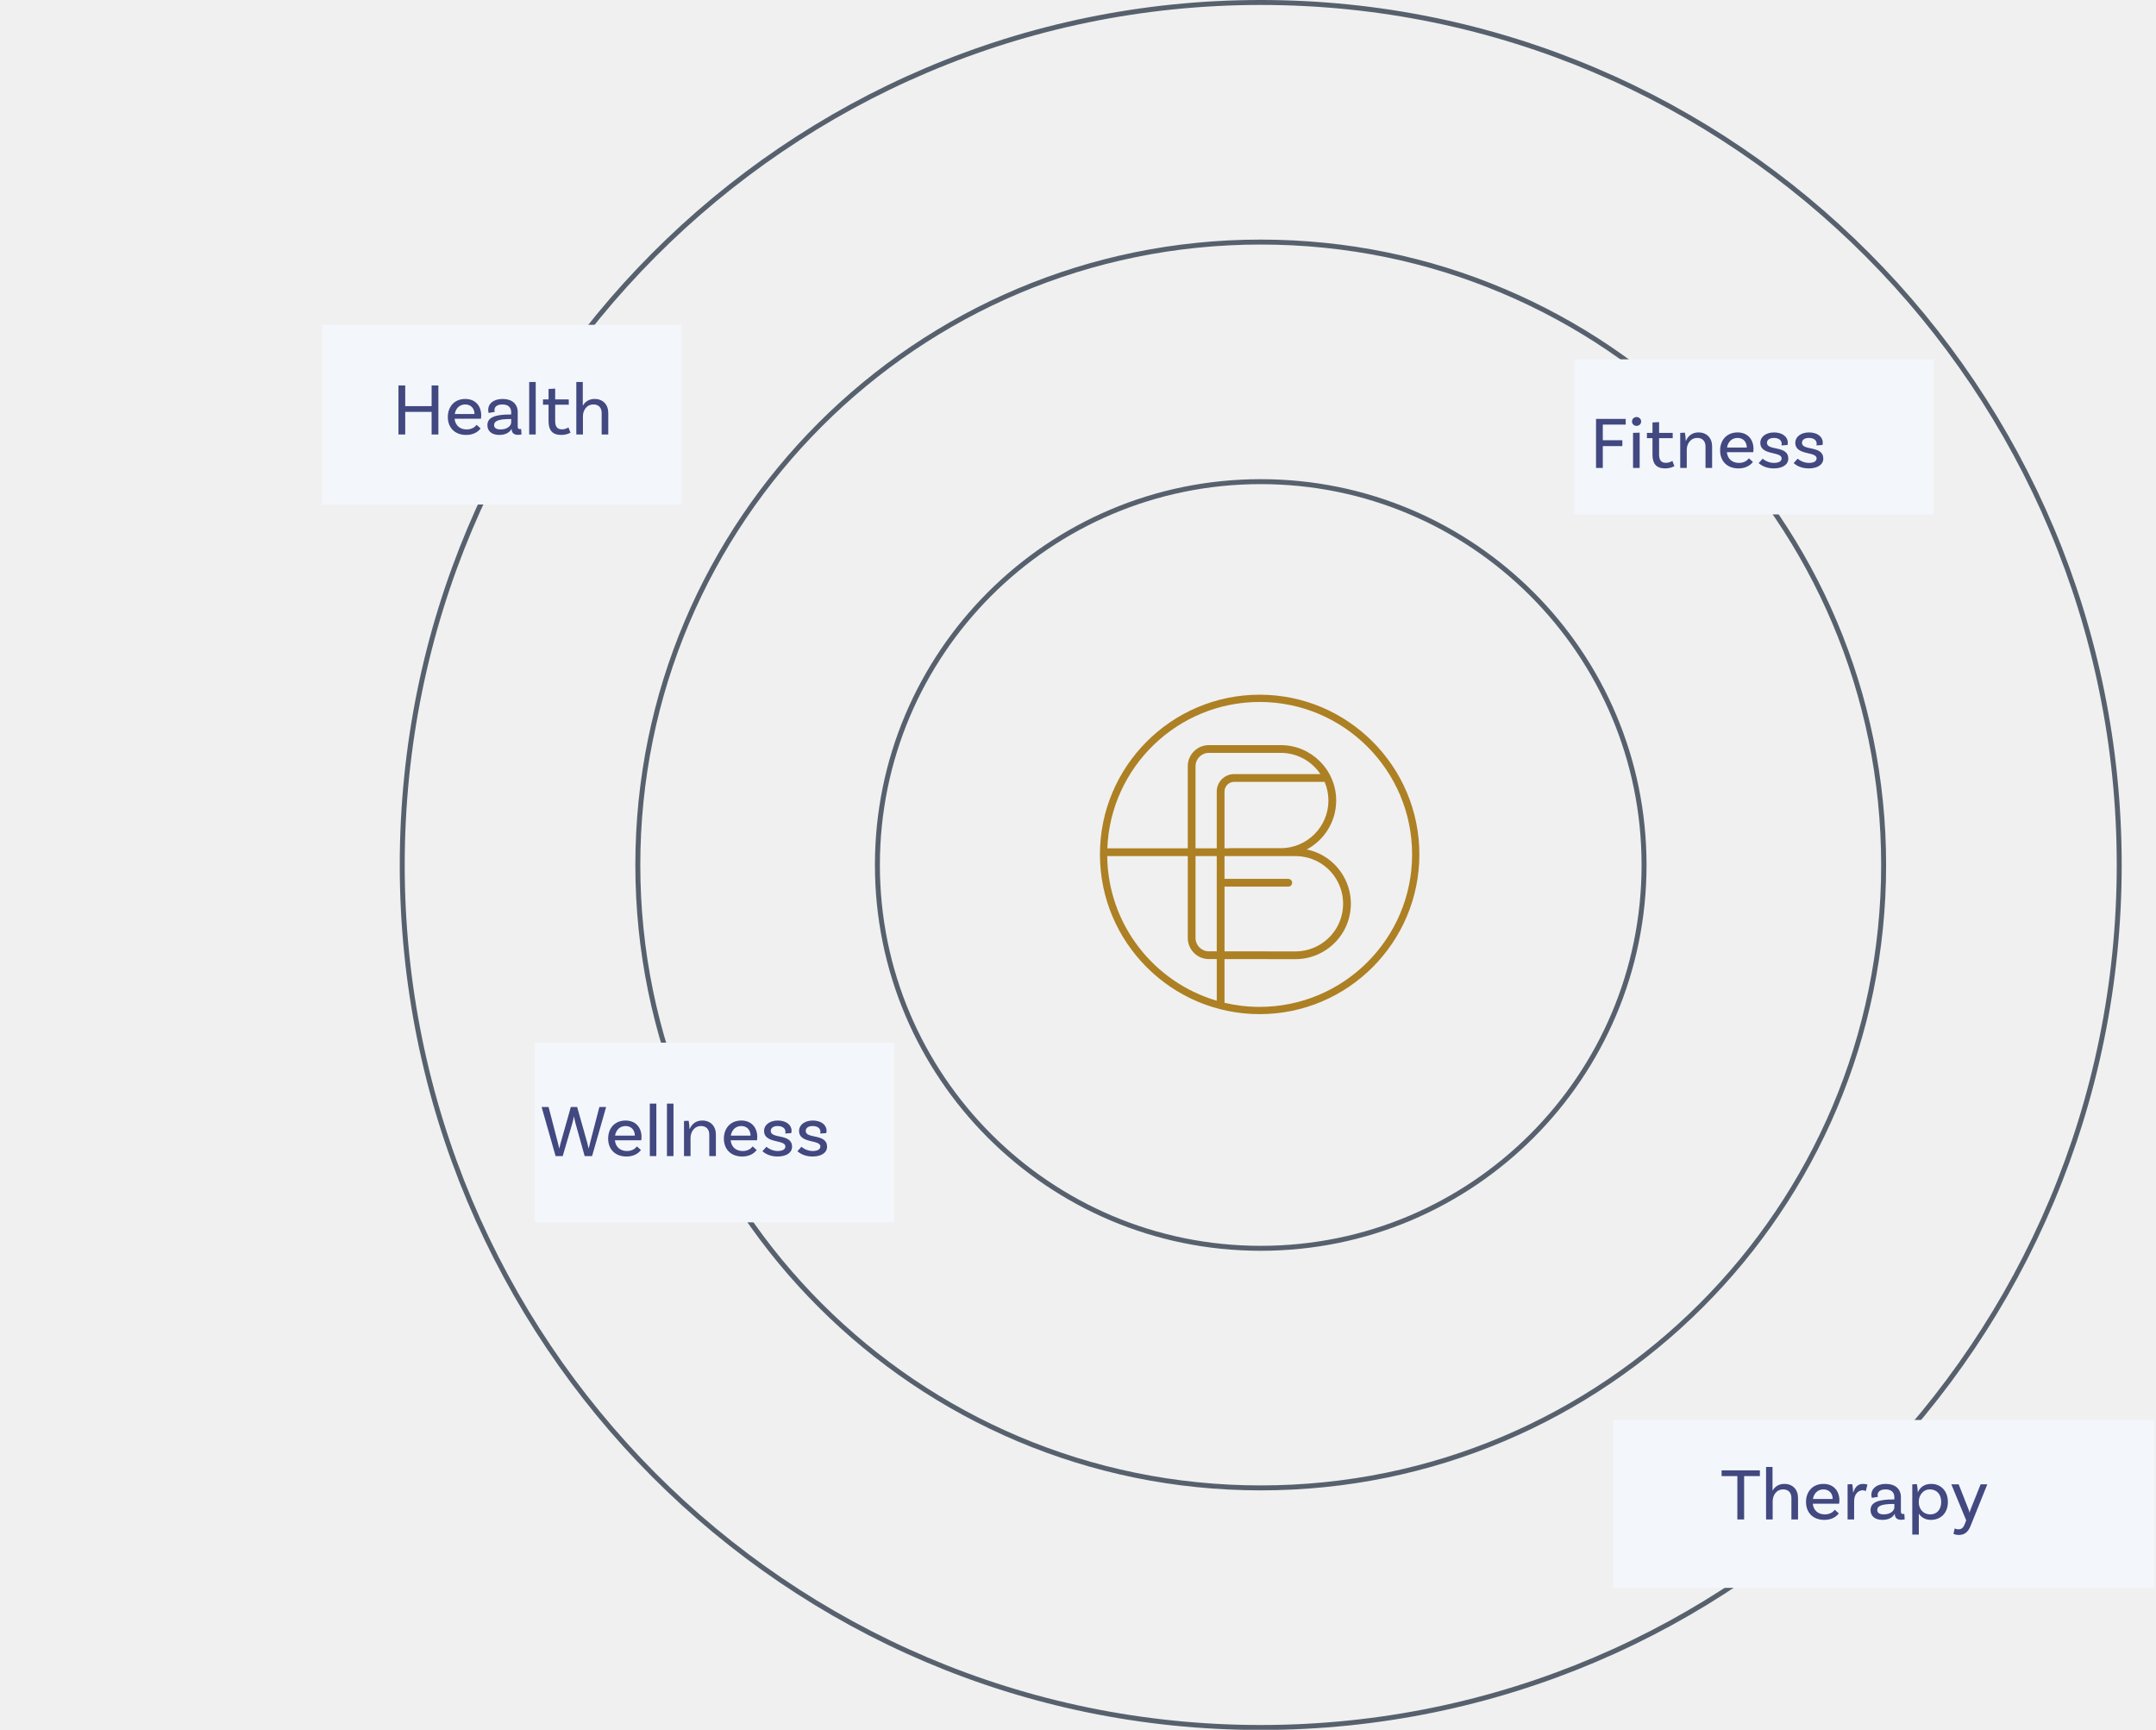
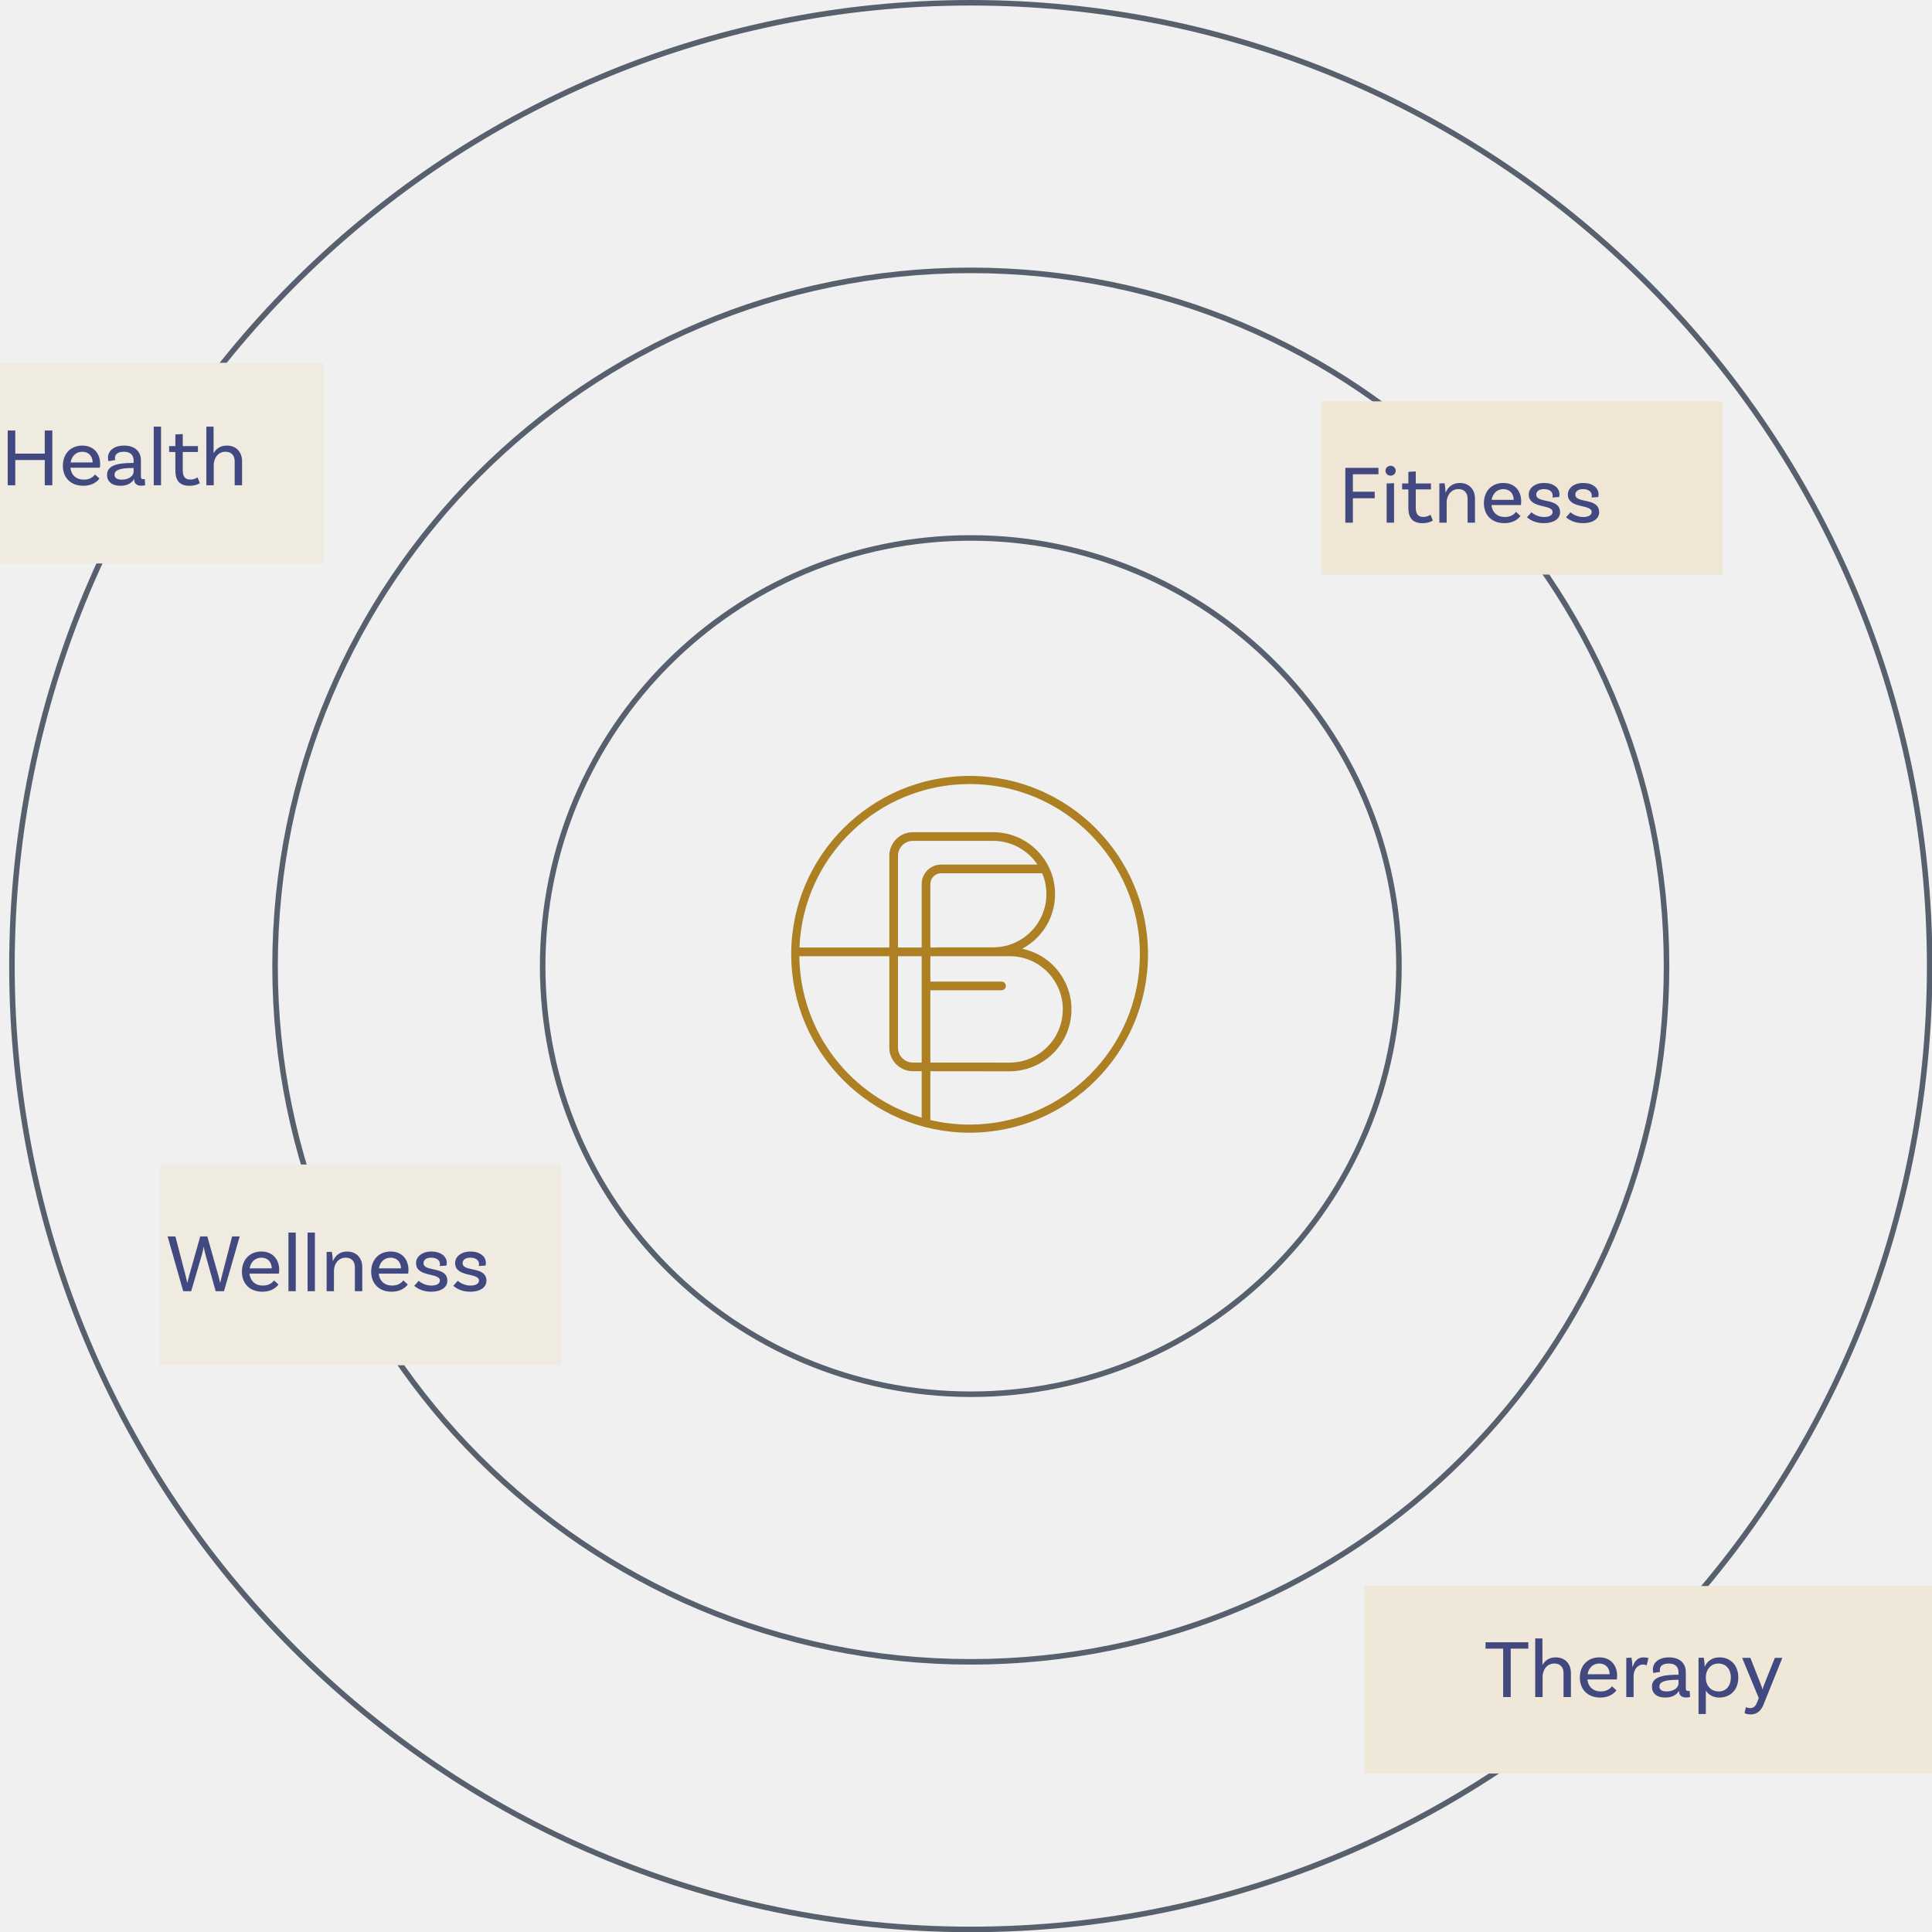
- <svg xmlns="http://www.w3.org/2000/svg" width="435" height="349" viewBox="0 0 435 349" fill="none">
+ <svg xmlns="http://www.w3.org/2000/svg" width="349" height="349" viewBox="0 0 349 349" fill="none">
  <g clip-path="url(#clip0_163_534)">
-     <path d="M254.368 348.534C350.03 348.534 427.579 270.624 427.579 174.517C427.579 78.41 350.03 0.5 254.368 0.5C158.706 0.5 81.157 78.41 81.157 174.517C81.157 270.624 158.706 348.534 254.368 348.534Z" stroke="#57616E" />
-     <path d="M254.368 300.196C323.779 300.196 380.047 243.927 380.047 174.517C380.047 105.106 323.779 48.838 254.368 48.838C184.957 48.838 128.689 105.106 128.689 174.517C128.689 243.927 184.957 300.196 254.368 300.196Z" stroke="#57616E" />
-     <path d="M254.368 251.858C297.082 251.858 331.709 217.231 331.709 174.517C331.709 131.803 297.082 97.176 254.368 97.176C211.654 97.176 177.027 131.803 177.027 174.517C177.027 217.231 211.654 251.858 254.368 251.858Z" stroke="#57616E" />
-     <path d="M107.887 210.367H180.394V246.62H107.887V210.367Z" fill="#F3F7FC" />
-     <path d="M325.505 286.496H434.588V320.366H325.505V286.496Z" fill="#F3F7FC" />
-     <path d="M254.151 140.162C236.382 140.162 221.926 154.618 221.926 172.387C221.926 190.156 236.382 204.612 254.151 204.612C271.92 204.612 286.376 190.156 286.376 172.387C286.376 154.618 271.92 140.162 254.151 140.162ZM223.395 172.727H239.649V189.249C239.649 191.593 241.556 193.502 243.9 193.504L245.495 193.506V201.906C232.838 198.189 223.545 186.535 223.395 172.727ZM247.061 178.884H259.923C260.355 178.884 260.706 178.533 260.706 178.101C260.706 177.669 260.355 177.318 259.923 177.318H247.061V172.727H261.372C265.062 172.727 268.368 174.784 270.001 178.096C270.655 179.423 270.987 180.851 270.987 182.342C270.987 184.039 270.539 185.706 269.693 187.164C267.976 190.12 264.788 191.957 261.374 191.957L247.062 191.943V178.886L247.061 178.884ZM258.41 171.128H248.148C248.07 171.128 247.994 171.14 247.922 171.161H247.061V159.692C247.061 158.618 247.934 157.745 249.008 157.745H267.195C267.217 157.755 267.242 157.761 267.266 157.769C267.755 158.92 268.025 160.186 268.025 161.513C268.025 166.815 263.712 171.128 258.41 171.128ZM249.007 156.179C247.07 156.179 245.494 157.755 245.494 159.692V171.161H241.213V154.593C241.213 153.107 242.422 151.898 243.908 151.898H258.41C261.74 151.898 264.678 153.6 266.405 156.179H249.008H249.007ZM245.494 172.727V191.94L243.9 191.938C242.419 191.937 241.213 190.73 241.213 189.249V172.727H245.494ZM254.15 203.148C251.711 203.148 249.337 202.861 247.061 202.322V193.508L261.372 193.523C265.343 193.523 269.05 191.388 271.046 187.951C272.031 186.254 272.552 184.315 272.552 182.343C272.552 180.61 272.166 178.948 271.405 177.404C269.85 174.25 266.989 172.075 263.647 171.391C267.18 169.51 269.591 165.788 269.591 161.514C269.591 155.349 264.575 150.333 258.41 150.333H243.908C241.559 150.333 239.647 152.244 239.647 154.594V171.162H223.416C224.062 154.767 237.599 141.628 254.15 141.628C271.111 141.628 284.91 155.427 284.91 172.388C284.91 189.349 271.111 203.148 254.15 203.148Z" fill="#AD8024" />
-     <path d="M350.534 306.561H351.899V297.816H355.079V296.661H347.354V297.816H350.534V306.561ZM360.014 299.391C358.829 299.391 358.079 299.991 357.659 300.726H357.629V295.971H356.324V306.561H357.659V302.871C357.659 301.806 358.319 300.501 359.789 300.501C360.854 300.501 361.439 301.191 361.439 302.226V306.561H362.774V302.226C362.774 300.531 361.709 299.391 360.014 299.391ZM371.061 303.381C371.061 303.381 371.121 303.126 371.121 302.706C371.121 300.846 369.981 299.391 367.896 299.391C365.751 299.391 364.386 300.921 364.386 303.036C364.386 305.196 365.811 306.651 368.076 306.651C369.291 306.651 370.341 306.216 371.001 305.346L370.191 304.611C369.876 305.031 369.261 305.541 368.181 305.541C366.771 305.541 365.886 304.686 365.751 303.381H371.061ZM367.896 300.501C369.021 300.501 369.756 301.266 369.771 302.436H365.781C365.976 301.296 366.756 300.501 367.896 300.501ZM375.865 299.391C374.815 299.391 374.215 300.156 373.945 301.086H373.885C373.885 300.771 373.825 299.976 373.705 299.436L372.775 299.481V306.561H374.095V302.856C374.095 301.386 374.995 300.681 375.79 300.681C376.09 300.681 376.3 300.756 376.45 300.846L376.78 299.511C376.51 299.436 376.18 299.391 375.865 299.391ZM384.219 305.436C384.159 305.451 384.054 305.466 383.964 305.466C383.634 305.466 383.529 305.316 383.529 304.926V302.061C383.529 300.426 382.404 299.391 380.484 299.391C378.684 299.391 377.574 300.306 377.574 301.596C377.574 301.941 377.664 302.211 377.664 302.211L378.909 302.001C378.864 301.896 378.834 301.806 378.834 301.641C378.834 300.906 379.449 300.501 380.454 300.501C381.624 300.501 382.209 301.116 382.209 302.076V302.526H381.999C378.879 302.526 377.409 303.141 377.409 304.686C377.409 305.841 378.249 306.651 379.809 306.651C381.459 306.651 382.074 305.811 382.269 305.451H382.299V305.466C382.299 306.291 382.839 306.636 383.574 306.636C383.949 306.636 384.294 306.546 384.294 306.546L384.219 305.436ZM380.079 305.541C379.179 305.541 378.759 305.211 378.759 304.656C378.759 303.876 379.584 303.441 381.999 303.441H382.209V304.116C382.209 304.776 381.459 305.541 380.079 305.541ZM389.636 299.391C388.181 299.391 387.341 300.171 386.951 301.086H386.936C386.951 300.801 386.861 299.916 386.756 299.436L385.826 299.481V309.621H387.146V305.391C387.626 306.126 388.451 306.651 389.561 306.651C391.631 306.651 393.011 305.211 393.011 303.036C393.011 300.846 391.631 299.391 389.636 299.391ZM389.486 305.541C387.851 305.541 387.146 304.236 387.146 303.171V302.886C387.146 301.836 387.896 300.501 389.396 300.501C390.791 300.501 391.661 301.521 391.661 303.036C391.661 304.536 390.806 305.541 389.486 305.541ZM397.604 307.821L400.964 299.481H399.614L397.634 304.431C397.514 304.746 397.454 304.881 397.394 305.211H397.379C397.319 304.911 397.289 304.791 397.139 304.431L395.189 299.481H393.704L396.704 306.741L396.434 307.446C396.194 308.076 395.879 308.556 395.144 308.556C394.709 308.556 394.379 308.376 394.379 308.376L394.139 309.471C394.139 309.471 394.559 309.696 395.234 309.696C396.539 309.696 397.199 308.871 397.604 307.821Z" fill="#424880" />
-     <path d="M120.931 223.347L119.071 230.517L118.786 231.702H118.756C118.666 231.312 118.591 230.952 118.471 230.517L116.446 223.347H115.171L113.146 230.517C113.026 230.922 112.951 231.312 112.861 231.702H112.831L112.546 230.517L110.686 223.347H109.276L112.096 233.247H113.536L115.456 226.692C115.606 226.182 115.756 225.492 115.786 225.267H115.816C115.846 225.492 115.981 226.182 116.131 226.692L117.961 233.247H119.461L122.296 223.347H120.931ZM129.377 230.067C129.377 230.067 129.437 229.812 129.437 229.392C129.437 227.532 128.297 226.077 126.212 226.077C124.067 226.077 122.702 227.607 122.702 229.722C122.702 231.882 124.127 233.337 126.392 233.337C127.607 233.337 128.657 232.902 129.317 232.032L128.507 231.297C128.192 231.717 127.577 232.227 126.497 232.227C125.087 232.227 124.202 231.372 124.067 230.067H129.377ZM126.212 227.187C127.337 227.187 128.072 227.952 128.087 229.122H124.097C124.292 227.982 125.072 227.187 126.212 227.187ZM131.106 233.247H132.426V222.657H131.106V233.247ZM134.563 233.247H135.883V222.657H134.563V233.247ZM141.68 226.077C140.33 226.077 139.535 226.887 139.16 227.772H139.115C139.115 227.457 139.055 226.662 138.935 226.122L138.005 226.167V233.247H139.325V229.542C139.325 228.522 139.985 227.187 141.455 227.187C142.52 227.187 143.105 227.877 143.105 228.912V233.247H144.44V228.912C144.44 227.217 143.375 226.077 141.68 226.077ZM152.727 230.067C152.727 230.067 152.787 229.812 152.787 229.392C152.787 227.532 151.647 226.077 149.562 226.077C147.417 226.077 146.052 227.607 146.052 229.722C146.052 231.882 147.477 233.337 149.742 233.337C150.957 233.337 152.007 232.902 152.667 232.032L151.857 231.297C151.542 231.717 150.927 232.227 149.847 232.227C148.437 232.227 147.552 231.372 147.417 230.067H152.727ZM149.562 227.187C150.687 227.187 151.422 227.952 151.437 229.122H147.447C147.642 227.982 148.422 227.187 149.562 227.187ZM158.431 228.702L159.646 228.612C159.646 228.612 159.706 228.402 159.706 228.117C159.706 226.947 158.596 226.077 156.931 226.077C155.266 226.077 154.156 226.992 154.156 228.162C154.156 230.787 158.461 229.857 158.461 231.312C158.461 231.852 157.951 232.227 156.901 232.227C155.821 232.227 154.936 231.657 154.636 231.372L153.826 232.272C154.231 232.602 155.146 233.337 156.886 233.337C158.611 233.337 159.826 232.602 159.811 231.327C159.766 228.642 155.506 229.842 155.506 228.177C155.506 227.592 156.016 227.187 156.901 227.187C157.831 227.187 158.476 227.622 158.476 228.357C158.476 228.462 158.461 228.597 158.431 228.702ZM165.491 228.702L166.706 228.612C166.706 228.612 166.766 228.402 166.766 228.117C166.766 226.947 165.656 226.077 163.991 226.077C162.326 226.077 161.216 226.992 161.216 228.162C161.216 230.787 165.521 229.857 165.521 231.312C165.521 231.852 165.011 232.227 163.961 232.227C162.881 232.227 161.996 231.657 161.696 231.372L160.886 232.272C161.291 232.602 162.206 233.337 163.946 233.337C165.671 233.337 166.886 232.602 166.871 231.327C166.826 228.642 162.566 229.842 162.566 228.177C162.566 227.592 163.076 227.187 163.961 227.187C164.891 227.187 165.536 227.622 165.536 228.357C165.536 228.462 165.521 228.597 165.491 228.702Z" fill="#424880" />
-     <path d="M317.626 72.499H390.133V103.789H317.626V72.499Z" fill="#F3F7FC" />
-     <path d="M328.006 85.67V84.515H322.021V94.415H323.386V90.005H327.331V88.82H323.386V85.67H328.006ZM331.122 85.04C331.122 84.53 330.702 84.14 330.192 84.14C329.682 84.14 329.277 84.53 329.277 85.04C329.277 85.55 329.682 85.925 330.192 85.925C330.702 85.925 331.122 85.55 331.122 85.04ZM329.487 94.415H330.822V87.29L329.487 87.335V94.415ZM337.414 92.975C337.414 92.975 336.934 93.38 336.109 93.38C335.149 93.38 334.744 92.81 334.744 91.67V88.4H337.489V87.335H334.744V85.16L333.409 85.235V87.335H332.284V88.4H333.409V91.715C333.409 93.53 334.144 94.505 335.974 94.505C337.129 94.505 337.834 94.04 337.834 94.04L337.414 92.975ZM342.683 87.245C341.333 87.245 340.538 88.055 340.163 88.94H340.118C340.118 88.625 340.058 87.83 339.938 87.29L339.008 87.335V94.415H340.328V90.71C340.328 89.69 340.988 88.355 342.458 88.355C343.523 88.355 344.108 89.045 344.108 90.08V94.415H345.443V90.08C345.443 88.385 344.378 87.245 342.683 87.245ZM353.73 91.235C353.73 91.235 353.79 90.98 353.79 90.56C353.79 88.7 352.65 87.245 350.565 87.245C348.42 87.245 347.055 88.775 347.055 90.89C347.055 93.05 348.48 94.505 350.745 94.505C351.96 94.505 353.01 94.07 353.67 93.2L352.86 92.465C352.545 92.885 351.93 93.395 350.85 93.395C349.44 93.395 348.555 92.54 348.42 91.235H353.73ZM350.565 88.355C351.69 88.355 352.425 89.12 352.44 90.29H348.45C348.645 89.15 349.425 88.355 350.565 88.355ZM359.434 89.87L360.649 89.78C360.649 89.78 360.709 89.57 360.709 89.285C360.709 88.115 359.599 87.245 357.934 87.245C356.269 87.245 355.159 88.16 355.159 89.33C355.159 91.955 359.464 91.025 359.464 92.48C359.464 93.02 358.954 93.395 357.904 93.395C356.824 93.395 355.939 92.825 355.639 92.54L354.829 93.44C355.234 93.77 356.149 94.505 357.889 94.505C359.614 94.505 360.829 93.77 360.814 92.495C360.769 89.81 356.509 91.01 356.509 89.345C356.509 88.76 357.019 88.355 357.904 88.355C358.834 88.355 359.479 88.79 359.479 89.525C359.479 89.63 359.464 89.765 359.434 89.87ZM366.494 89.87L367.709 89.78C367.709 89.78 367.769 89.57 367.769 89.285C367.769 88.115 366.659 87.245 364.994 87.245C363.329 87.245 362.219 88.16 362.219 89.33C362.219 91.955 366.524 91.025 366.524 92.48C366.524 93.02 366.014 93.395 364.964 93.395C363.884 93.395 362.999 92.825 362.699 92.54L361.889 93.44C362.294 93.77 363.209 94.505 364.949 94.505C366.674 94.505 367.889 93.77 367.874 92.495C367.829 89.81 363.569 91.01 363.569 89.345C363.569 88.76 364.079 88.355 364.964 88.355C365.894 88.355 366.539 88.79 366.539 89.525C366.539 89.63 366.524 89.765 366.494 89.87Z" fill="#424880" />
-     <path d="M65 65.535H137.507V101.788H65V65.535Z" fill="#F3F7FC" />
-     <path d="M87.084 77.762V81.947H81.759V77.762H80.394V87.662H81.759V83.102H87.084V87.662H88.449V77.762H87.084ZM97.03 84.482C97.03 84.482 97.09 84.227 97.09 83.807C97.09 81.947 95.95 80.492 93.865 80.492C91.72 80.492 90.355 82.022 90.355 84.137C90.355 86.297 91.78 87.752 94.045 87.752C95.26 87.752 96.31 87.317 96.97 86.447L96.16 85.712C95.845 86.132 95.23 86.642 94.15 86.642C92.74 86.642 91.855 85.787 91.72 84.482H97.03ZM93.865 81.602C94.99 81.602 95.725 82.367 95.74 83.537H91.75C91.945 82.397 92.725 81.602 93.865 81.602ZM105.148 86.537C105.088 86.552 104.983 86.567 104.893 86.567C104.563 86.567 104.458 86.417 104.458 86.027V83.162C104.458 81.527 103.333 80.492 101.413 80.492C99.613 80.492 98.503 81.407 98.503 82.697C98.503 83.042 98.593 83.312 98.593 83.312L99.838 83.102C99.793 82.997 99.763 82.907 99.763 82.742C99.763 82.007 100.378 81.602 101.383 81.602C102.553 81.602 103.138 82.217 103.138 83.177V83.627H102.928C99.808 83.627 98.338 84.242 98.338 85.787C98.338 86.942 99.178 87.752 100.738 87.752C102.388 87.752 103.003 86.912 103.198 86.552H103.228V86.567C103.228 87.392 103.768 87.737 104.503 87.737C104.878 87.737 105.223 87.647 105.223 87.647L105.148 86.537ZM101.008 86.642C100.108 86.642 99.688 86.312 99.688 85.757C99.688 84.977 100.513 84.542 102.928 84.542H103.138V85.217C103.138 85.877 102.388 86.642 101.008 86.642ZM106.771 87.662H108.091V77.072H106.771V87.662ZM114.683 86.222C114.683 86.222 114.203 86.627 113.378 86.627C112.418 86.627 112.013 86.057 112.013 84.917V81.647H114.758V80.582H112.013V78.407L110.678 78.482V80.582H109.553V81.647H110.678V84.962C110.678 86.777 111.413 87.752 113.243 87.752C114.398 87.752 115.103 87.287 115.103 87.287L114.683 86.222ZM119.968 80.492C118.783 80.492 118.033 81.092 117.613 81.827H117.583V77.072H116.278V87.662H117.613V83.972C117.613 82.907 118.273 81.602 119.743 81.602C120.808 81.602 121.393 82.292 121.393 83.327V87.662H122.728V83.327C122.728 81.632 121.663 80.492 119.968 80.492Z" fill="#424880" />
+     <path d="M175.368 348.534C271.03 348.534 348.579 270.624 348.579 174.517C348.579 78.41 271.03 0.5 175.368 0.5C79.706 0.5 2.157 78.41 2.157 174.517C2.157 270.624 79.706 348.534 175.368 348.534Z" stroke="#57616E" />
+     <path d="M175.368 300.196C244.779 300.196 301.047 243.927 301.047 174.517C301.047 105.106 244.779 48.838 175.368 48.838C105.957 48.838 49.689 105.106 49.689 174.517C49.689 243.927 105.957 300.196 175.368 300.196Z" stroke="#57616E" />
+     <path d="M175.368 251.858C218.082 251.858 252.709 217.231 252.709 174.517C252.709 131.803 218.082 97.176 175.368 97.176C132.654 97.176 98.027 131.803 98.027 174.517C98.027 217.231 132.654 251.858 175.368 251.858Z" stroke="#57616E" />
+     <path d="M28.887 210.367H101.394V246.62H28.887V210.367Z" fill="#F0EBE0" />
+     <path d="M246.505 286.496H355.588V320.366H246.505V286.496Z" fill="#EFE8D9" />
+     <path d="M175.151 140.162C157.382 140.162 142.926 154.618 142.926 172.387C142.926 190.156 157.382 204.612 175.151 204.612C192.92 204.612 207.376 190.156 207.376 172.387C207.376 154.618 192.92 140.162 175.151 140.162ZM144.395 172.727H160.649V189.249C160.649 191.593 162.556 193.502 164.9 193.504L166.495 193.506V201.906C153.838 198.189 144.545 186.535 144.395 172.727ZM168.061 178.884H180.923C181.355 178.884 181.706 178.533 181.706 178.101C181.706 177.669 181.355 177.318 180.923 177.318H168.061V172.727H182.372C186.062 172.727 189.368 174.784 191.001 178.096C191.655 179.423 191.987 180.851 191.987 182.342C191.987 184.039 191.539 185.706 190.693 187.164C188.976 190.12 185.788 191.957 182.374 191.957L168.062 191.943V178.886L168.061 178.884ZM179.41 171.128H169.148C169.07 171.128 168.994 171.14 168.922 171.161H168.061V159.692C168.061 158.618 168.934 157.745 170.008 157.745H188.195C188.217 157.755 188.242 157.761 188.266 157.769C188.755 158.92 189.025 160.186 189.025 161.513C189.025 166.815 184.712 171.128 179.41 171.128ZM170.007 156.179C168.07 156.179 166.494 157.755 166.494 159.692V171.161H162.213V154.593C162.213 153.107 163.422 151.898 164.908 151.898H179.41C182.74 151.898 185.678 153.6 187.405 156.179H170.008H170.007ZM166.494 172.727V191.94L164.9 191.938C163.419 191.937 162.213 190.73 162.213 189.249V172.727H166.494ZM175.15 203.148C172.711 203.148 170.337 202.861 168.061 202.322V193.508L182.372 193.523C186.343 193.523 190.05 191.388 192.046 187.951C193.031 186.254 193.552 184.315 193.552 182.343C193.552 180.61 193.166 178.948 192.405 177.404C190.85 174.25 187.989 172.075 184.647 171.391C188.18 169.51 190.591 165.788 190.591 161.514C190.591 155.349 185.575 150.333 179.41 150.333H164.908C162.559 150.333 160.647 152.244 160.647 154.594V171.162H144.416C145.062 154.767 158.599 141.628 175.15 141.628C192.111 141.628 205.91 155.427 205.91 172.388C205.91 189.349 192.111 203.148 175.15 203.148Z" fill="#AD8024" />
+     <path d="M271.534 306.561H272.899V297.816H276.079V296.661H268.354V297.816H271.534V306.561ZM281.014 299.391C279.829 299.391 279.079 299.991 278.659 300.726H278.629V295.971H277.324V306.561H278.659V302.871C278.659 301.806 279.319 300.501 280.789 300.501C281.854 300.501 282.439 301.191 282.439 302.226V306.561H283.774V302.226C283.774 300.531 282.709 299.391 281.014 299.391ZM292.061 303.381C292.061 303.381 292.121 303.126 292.121 302.706C292.121 300.846 290.981 299.391 288.896 299.391C286.751 299.391 285.386 300.921 285.386 303.036C285.386 305.196 286.811 306.651 289.076 306.651C290.291 306.651 291.341 306.216 292.001 305.346L291.191 304.611C290.876 305.031 290.261 305.541 289.181 305.541C287.771 305.541 286.886 304.686 286.751 303.381H292.061ZM288.896 300.501C290.021 300.501 290.756 301.266 290.771 302.436H286.781C286.976 301.296 287.756 300.501 288.896 300.501ZM296.865 299.391C295.815 299.391 295.215 300.156 294.945 301.086H294.885C294.885 300.771 294.825 299.976 294.705 299.436L293.775 299.481V306.561H295.095V302.856C295.095 301.386 295.995 300.681 296.79 300.681C297.09 300.681 297.3 300.756 297.45 300.846L297.78 299.511C297.51 299.436 297.18 299.391 296.865 299.391ZM305.219 305.436C305.159 305.451 305.054 305.466 304.964 305.466C304.634 305.466 304.529 305.316 304.529 304.926V302.061C304.529 300.426 303.404 299.391 301.484 299.391C299.684 299.391 298.574 300.306 298.574 301.596C298.574 301.941 298.664 302.211 298.664 302.211L299.909 302.001C299.864 301.896 299.834 301.806 299.834 301.641C299.834 300.906 300.449 300.501 301.454 300.501C302.624 300.501 303.209 301.116 303.209 302.076V302.526H302.999C299.879 302.526 298.409 303.141 298.409 304.686C298.409 305.841 299.249 306.651 300.809 306.651C302.459 306.651 303.074 305.811 303.269 305.451H303.299V305.466C303.299 306.291 303.839 306.636 304.574 306.636C304.949 306.636 305.294 306.546 305.294 306.546L305.219 305.436ZM301.079 305.541C300.179 305.541 299.759 305.211 299.759 304.656C299.759 303.876 300.584 303.441 302.999 303.441H303.209V304.116C303.209 304.776 302.459 305.541 301.079 305.541ZM310.636 299.391C309.181 299.391 308.341 300.171 307.951 301.086H307.936C307.951 300.801 307.861 299.916 307.756 299.436L306.826 299.481V309.621H308.146V305.391C308.626 306.126 309.451 306.651 310.561 306.651C312.631 306.651 314.011 305.211 314.011 303.036C314.011 300.846 312.631 299.391 310.636 299.391ZM310.486 305.541C308.851 305.541 308.146 304.236 308.146 303.171V302.886C308.146 301.836 308.896 300.501 310.396 300.501C311.791 300.501 312.661 301.521 312.661 303.036C312.661 304.536 311.806 305.541 310.486 305.541ZM318.604 307.821L321.964 299.481H320.614L318.634 304.431C318.514 304.746 318.454 304.881 318.394 305.211H318.379C318.319 304.911 318.289 304.791 318.139 304.431L316.189 299.481H314.704L317.704 306.741L317.434 307.446C317.194 308.076 316.879 308.556 316.144 308.556C315.709 308.556 315.379 308.376 315.379 308.376L315.139 309.471C315.139 309.471 315.559 309.696 316.234 309.696C317.539 309.696 318.199 308.871 318.604 307.821Z" fill="#424880" />
+     <path d="M41.931 223.347L40.071 230.517L39.786 231.702H39.756C39.666 231.312 39.591 230.952 39.471 230.517L37.446 223.347H36.171L34.146 230.517C34.026 230.922 33.951 231.312 33.861 231.702H33.831L33.546 230.517L31.686 223.347H30.276L33.096 233.247H34.536L36.456 226.692C36.606 226.182 36.756 225.492 36.786 225.267H36.816C36.846 225.492 36.981 226.182 37.131 226.692L38.961 233.247H40.461L43.296 223.347H41.931ZM50.377 230.067C50.377 230.067 50.437 229.812 50.437 229.392C50.437 227.532 49.297 226.077 47.212 226.077C45.067 226.077 43.702 227.607 43.702 229.722C43.702 231.882 45.127 233.337 47.392 233.337C48.607 233.337 49.657 232.902 50.317 232.032L49.507 231.297C49.192 231.717 48.577 232.227 47.497 232.227C46.087 232.227 45.202 231.372 45.067 230.067H50.377ZM47.212 227.187C48.337 227.187 49.072 227.952 49.087 229.122H45.097C45.292 227.982 46.072 227.187 47.212 227.187ZM52.106 233.247H53.426V222.657H52.106V233.247ZM55.563 233.247H56.883V222.657H55.563V233.247ZM62.68 226.077C61.33 226.077 60.535 226.887 60.16 227.772H60.115C60.115 227.457 60.055 226.662 59.935 226.122L59.005 226.167V233.247H60.325V229.542C60.325 228.522 60.985 227.187 62.455 227.187C63.52 227.187 64.105 227.877 64.105 228.912V233.247H65.44V228.912C65.44 227.217 64.375 226.077 62.68 226.077ZM73.727 230.067C73.727 230.067 73.787 229.812 73.787 229.392C73.787 227.532 72.647 226.077 70.562 226.077C68.417 226.077 67.052 227.607 67.052 229.722C67.052 231.882 68.477 233.337 70.742 233.337C71.957 233.337 73.007 232.902 73.667 232.032L72.857 231.297C72.542 231.717 71.927 232.227 70.847 232.227C69.437 232.227 68.552 231.372 68.417 230.067H73.727ZM70.562 227.187C71.687 227.187 72.422 227.952 72.437 229.122H68.447C68.642 227.982 69.422 227.187 70.562 227.187ZM79.431 228.702L80.646 228.612C80.646 228.612 80.706 228.402 80.706 228.117C80.706 226.947 79.596 226.077 77.931 226.077C76.266 226.077 75.156 226.992 75.156 228.162C75.156 230.787 79.461 229.857 79.461 231.312C79.461 231.852 78.951 232.227 77.901 232.227C76.821 232.227 75.936 231.657 75.636 231.372L74.826 232.272C75.231 232.602 76.146 233.337 77.886 233.337C79.611 233.337 80.826 232.602 80.811 231.327C80.766 228.642 76.506 229.842 76.506 228.177C76.506 227.592 77.016 227.187 77.901 227.187C78.831 227.187 79.476 227.622 79.476 228.357C79.476 228.462 79.461 228.597 79.431 228.702ZM86.491 228.702L87.706 228.612C87.706 228.612 87.766 228.402 87.766 228.117C87.766 226.947 86.656 226.077 84.991 226.077C83.326 226.077 82.216 226.992 82.216 228.162C82.216 230.787 86.521 229.857 86.521 231.312C86.521 231.852 86.011 232.227 84.961 232.227C83.881 232.227 82.996 231.657 82.696 231.372L81.886 232.272C82.291 232.602 83.206 233.337 84.946 233.337C86.671 233.337 87.886 232.602 87.871 231.327C87.826 228.642 83.566 229.842 83.566 228.177C83.566 227.592 84.076 227.187 84.961 227.187C85.891 227.187 86.536 227.622 86.536 228.357C86.536 228.462 86.521 228.597 86.491 228.702Z" fill="#424880" />
+     <path d="M238.626 72.499H311.133V103.789H238.626V72.499Z" fill="#EFE6D5" />
+     <path d="M249.006 85.67V84.515H243.021V94.415H244.386V90.005H248.331V88.82H244.386V85.67H249.006ZM252.122 85.04C252.122 84.53 251.702 84.14 251.192 84.14C250.682 84.14 250.277 84.53 250.277 85.04C250.277 85.55 250.682 85.925 251.192 85.925C251.702 85.925 252.122 85.55 252.122 85.04ZM250.487 94.415H251.822V87.29L250.487 87.335V94.415ZM258.414 92.975C258.414 92.975 257.934 93.38 257.109 93.38C256.149 93.38 255.744 92.81 255.744 91.67V88.4H258.489V87.335H255.744V85.16L254.409 85.235V87.335H253.284V88.4H254.409V91.715C254.409 93.53 255.144 94.505 256.974 94.505C258.129 94.505 258.834 94.04 258.834 94.04L258.414 92.975ZM263.683 87.245C262.333 87.245 261.538 88.055 261.163 88.94H261.118C261.118 88.625 261.058 87.83 260.938 87.29L260.008 87.335V94.415H261.328V90.71C261.328 89.69 261.988 88.355 263.458 88.355C264.523 88.355 265.108 89.045 265.108 90.08V94.415H266.443V90.08C266.443 88.385 265.378 87.245 263.683 87.245ZM274.73 91.235C274.73 91.235 274.79 90.98 274.79 90.56C274.79 88.7 273.65 87.245 271.565 87.245C269.42 87.245 268.055 88.775 268.055 90.89C268.055 93.05 269.48 94.505 271.745 94.505C272.96 94.505 274.01 94.07 274.67 93.2L273.86 92.465C273.545 92.885 272.93 93.395 271.85 93.395C270.44 93.395 269.555 92.54 269.42 91.235H274.73ZM271.565 88.355C272.69 88.355 273.425 89.12 273.44 90.29H269.45C269.645 89.15 270.425 88.355 271.565 88.355ZM280.434 89.87L281.649 89.78C281.649 89.78 281.709 89.57 281.709 89.285C281.709 88.115 280.599 87.245 278.934 87.245C277.269 87.245 276.159 88.16 276.159 89.33C276.159 91.955 280.464 91.025 280.464 92.48C280.464 93.02 279.954 93.395 278.904 93.395C277.824 93.395 276.939 92.825 276.639 92.54L275.829 93.44C276.234 93.77 277.149 94.505 278.889 94.505C280.614 94.505 281.829 93.77 281.814 92.495C281.769 89.81 277.509 91.01 277.509 89.345C277.509 88.76 278.019 88.355 278.904 88.355C279.834 88.355 280.479 88.79 280.479 89.525C280.479 89.63 280.464 89.765 280.434 89.87ZM287.494 89.87L288.709 89.78C288.709 89.78 288.769 89.57 288.769 89.285C288.769 88.115 287.659 87.245 285.994 87.245C284.329 87.245 283.219 88.16 283.219 89.33C283.219 91.955 287.524 91.025 287.524 92.48C287.524 93.02 287.014 93.395 285.964 93.395C284.884 93.395 283.999 92.825 283.699 92.54L282.889 93.44C283.294 93.77 284.209 94.505 285.949 94.505C287.674 94.505 288.889 93.77 288.874 92.495C288.829 89.81 284.569 91.01 284.569 89.345C284.569 88.76 285.079 88.355 285.964 88.355C286.894 88.355 287.539 88.79 287.539 89.525C287.539 89.63 287.524 89.765 287.494 89.87Z" fill="#424880" />
+     <path d="M-14 65.535H58.507V101.788H-14V65.535Z" fill="#F0EBE0" />
+     <path d="M8.084 77.762V81.947H2.759V77.762H1.394V87.662H2.759V83.102H8.084V87.662H9.449V77.762H8.084ZM18.03 84.482C18.03 84.482 18.09 84.227 18.09 83.807C18.09 81.947 16.95 80.492 14.865 80.492C12.72 80.492 11.355 82.022 11.355 84.137C11.355 86.297 12.78 87.752 15.045 87.752C16.26 87.752 17.31 87.317 17.97 86.447L17.16 85.712C16.845 86.132 16.23 86.642 15.15 86.642C13.74 86.642 12.855 85.787 12.72 84.482H18.03ZM14.865 81.602C15.99 81.602 16.725 82.367 16.74 83.537H12.75C12.945 82.397 13.725 81.602 14.865 81.602ZM26.148 86.537C26.088 86.552 25.983 86.567 25.893 86.567C25.563 86.567 25.458 86.417 25.458 86.027V83.162C25.458 81.527 24.333 80.492 22.413 80.492C20.613 80.492 19.503 81.407 19.503 82.697C19.503 83.042 19.593 83.312 19.593 83.312L20.838 83.102C20.793 82.997 20.763 82.907 20.763 82.742C20.763 82.007 21.378 81.602 22.383 81.602C23.553 81.602 24.138 82.217 24.138 83.177V83.627H23.928C20.808 83.627 19.338 84.242 19.338 85.787C19.338 86.942 20.178 87.752 21.738 87.752C23.388 87.752 24.003 86.912 24.198 86.552H24.228V86.567C24.228 87.392 24.768 87.737 25.503 87.737C25.878 87.737 26.223 87.647 26.223 87.647L26.148 86.537ZM22.008 86.642C21.108 86.642 20.688 86.312 20.688 85.757C20.688 84.977 21.513 84.542 23.928 84.542H24.138V85.217C24.138 85.877 23.388 86.642 22.008 86.642ZM27.771 87.662H29.091V77.072H27.771V87.662ZM35.683 86.222C35.683 86.222 35.203 86.627 34.378 86.627C33.418 86.627 33.013 86.057 33.013 84.917V81.647H35.758V80.582H33.013V78.407L31.678 78.482V80.582H30.553V81.647H31.678V84.962C31.678 86.777 32.413 87.752 34.243 87.752C35.398 87.752 36.103 87.287 36.103 87.287L35.683 86.222ZM40.968 80.492C39.782 80.492 39.032 81.092 38.612 81.827H38.583V77.072H37.278V87.662H38.612V83.972C38.612 82.907 39.273 81.602 40.742 81.602C41.807 81.602 42.392 82.292 42.392 83.327V87.662H43.727V83.327C43.727 81.632 42.663 80.492 40.968 80.492Z" fill="#424880" />
  </g>
  <defs>
    <clipPath id="clip0_163_534">
-       <rect width="435" height="349" fill="white" />
+       <rect width="349" height="349" fill="white" />
    </clipPath>
  </defs>
</svg>
